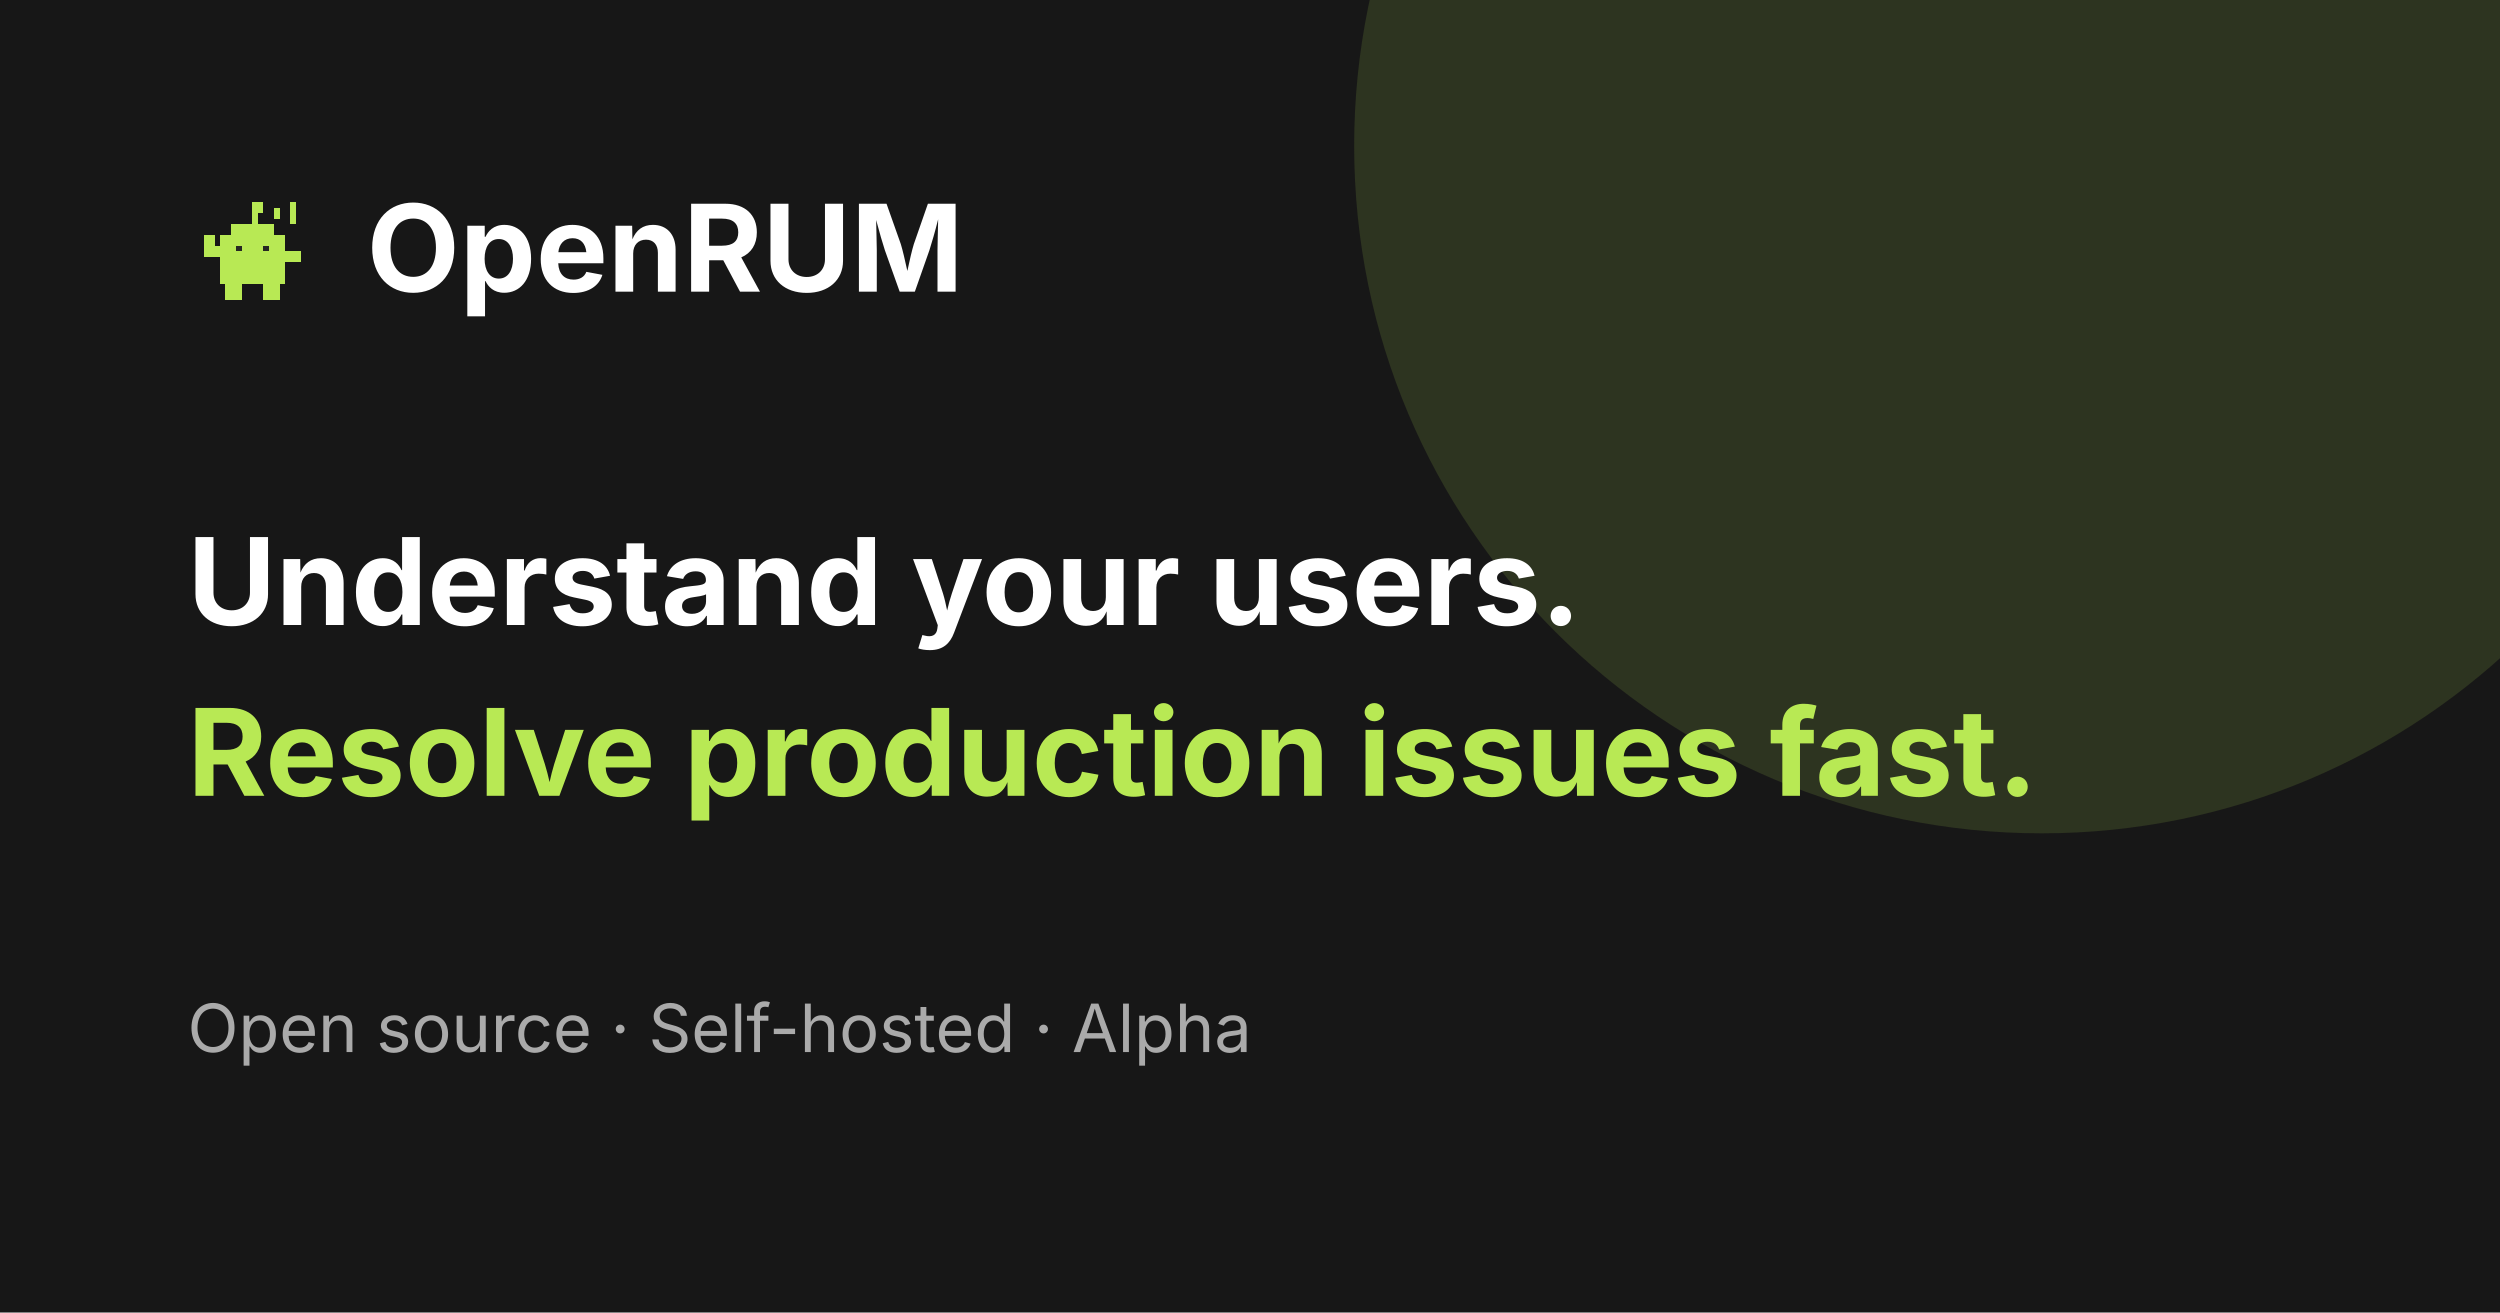
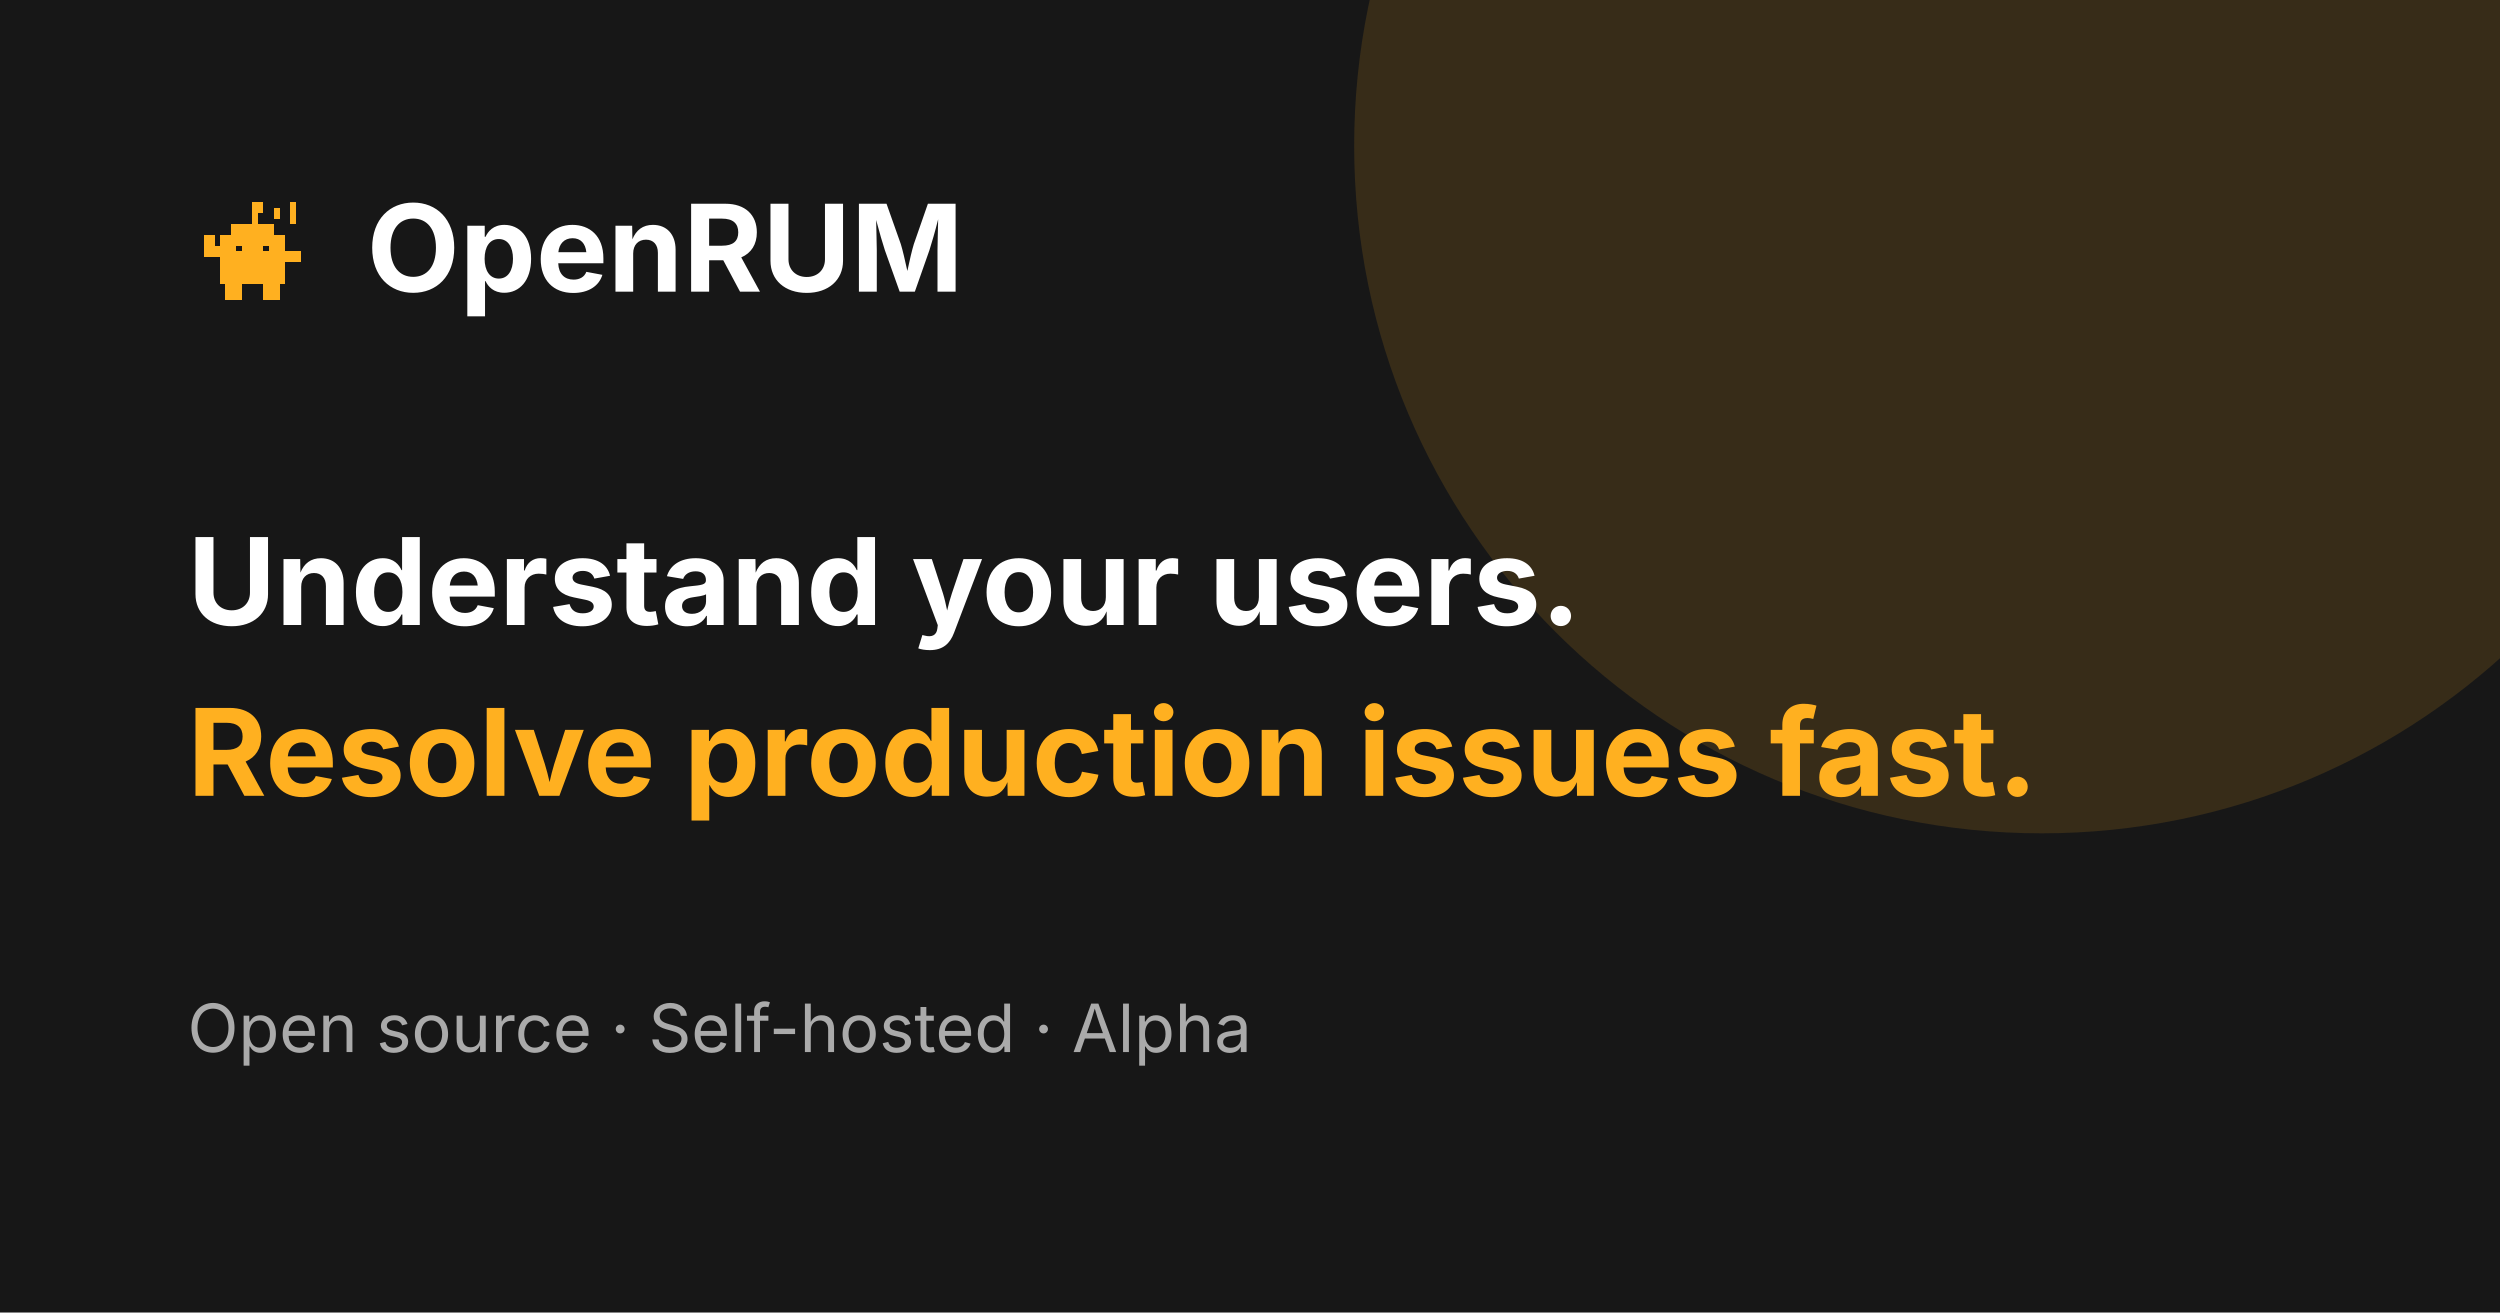
<svg xmlns="http://www.w3.org/2000/svg" width="1200" height="630" viewBox="0 0 1200 630" role="img" aria-labelledby="title desc">
  <rect width="1200" height="630" fill="#171717" />
-   <circle cx="980" cy="70" r="330" fill="#b8e954" opacity=".14" />
+   <circle cx="980" cy="70" r="330" fill="#ffb020" opacity=".14" />
  <g transform="translate(90 92) scale(2.6)" shape-rendering="crispEdges">
-     <path fill="#b8e954" d="M12 2h2v1h-2zM19 2h1v1h-1zM12 3h2v1h-2zM16 3h1v1h-1zM19 3h1v1h-1zM12 4h1v1h-1zM16 4h1v1h-1zM19 4h1v1h-1zM12 5h1v1h-1zM19 5h1v1h-1zM8 6h8v1h-8zM8 7h8v1h-8zM3 8h2v1h-2zM6 8h12v1h-12zM3 9h2v1h-2zM6 9h12v1h-12zM3 10h6v1h-6zM10 10h4v1h-4zM15 10h3v1h-3zM3 11h18v1h-18zM6 12h15v1h-15zM6 13h12v1h-12zM6 14h12v1h-12zM6 15h12v1h-12zM6 16h12v1h-12zM7 17h3v1h-3zM14 17h3v1h-3zM7 18h3v1h-3zM14 18h3v1h-3zM7 19h3v1h-3zM14 19h3v1h-3z" />
-     <path fill="#262723" d="M9 10h1v1h-1zM14 10h1v1h-1z" />
+     <path fill="#ffb020" d="M12 2h2v1h-2zM19 2h1v1h-1zM12 3h2v1h-2zM16 3h1v1h-1zM19 3h1v1h-1zM12 4h1v1h-1zM16 4h1v1h-1zM19 4h1v1h-1zM12 5h1v1h-1zM19 5h1v1h-1zM8 6h8v1h-8zM8 7h8v1h-8zM3 8h2v1h-2zM6 8h12v1h-12zM3 9h2v1h-2zM6 9h12v1h-12zM3 10h6v1h-6zM10 10h4v1h-4zM15 10h3v1h-3zM3 11h18v1h-18zM6 12h15v1h-15zM6 13h12v1h-12zM6 14h12v1h-12zM6 15h12v1h-12zM6 16h12v1h-12zM7 17h3v1h-3zM14 17h3v1h-3zM7 18h3v1h-3zM14 18h3v1h-3zM7 19h3v1h-3zM14 19h3v1h-3z" />
  </g>
  <text x="176" y="140" fill="#fff" font-family="Inter,Arial" font-size="58" font-weight="700">
    OpenRUM
  </text>
  <text x="90" y="300" fill="#fff" font-family="Inter,Arial" font-size="58" font-weight="700">
    Understand your users.
  </text>
-   <text x="90" y="382" fill="#b8e954" font-family="Inter,Arial" font-size="58" font-weight="700">
+   <text x="90" y="382" fill="#ffb020" font-family="Inter,Arial" font-size="58" font-weight="700">
    Resolve production issues fast.
  </text>
  <text x="90" y="505" fill="#aaa" font-family="Inter,Arial" font-size="32">
    Open source · Self-hosted · Alpha
  </text>
</svg>
